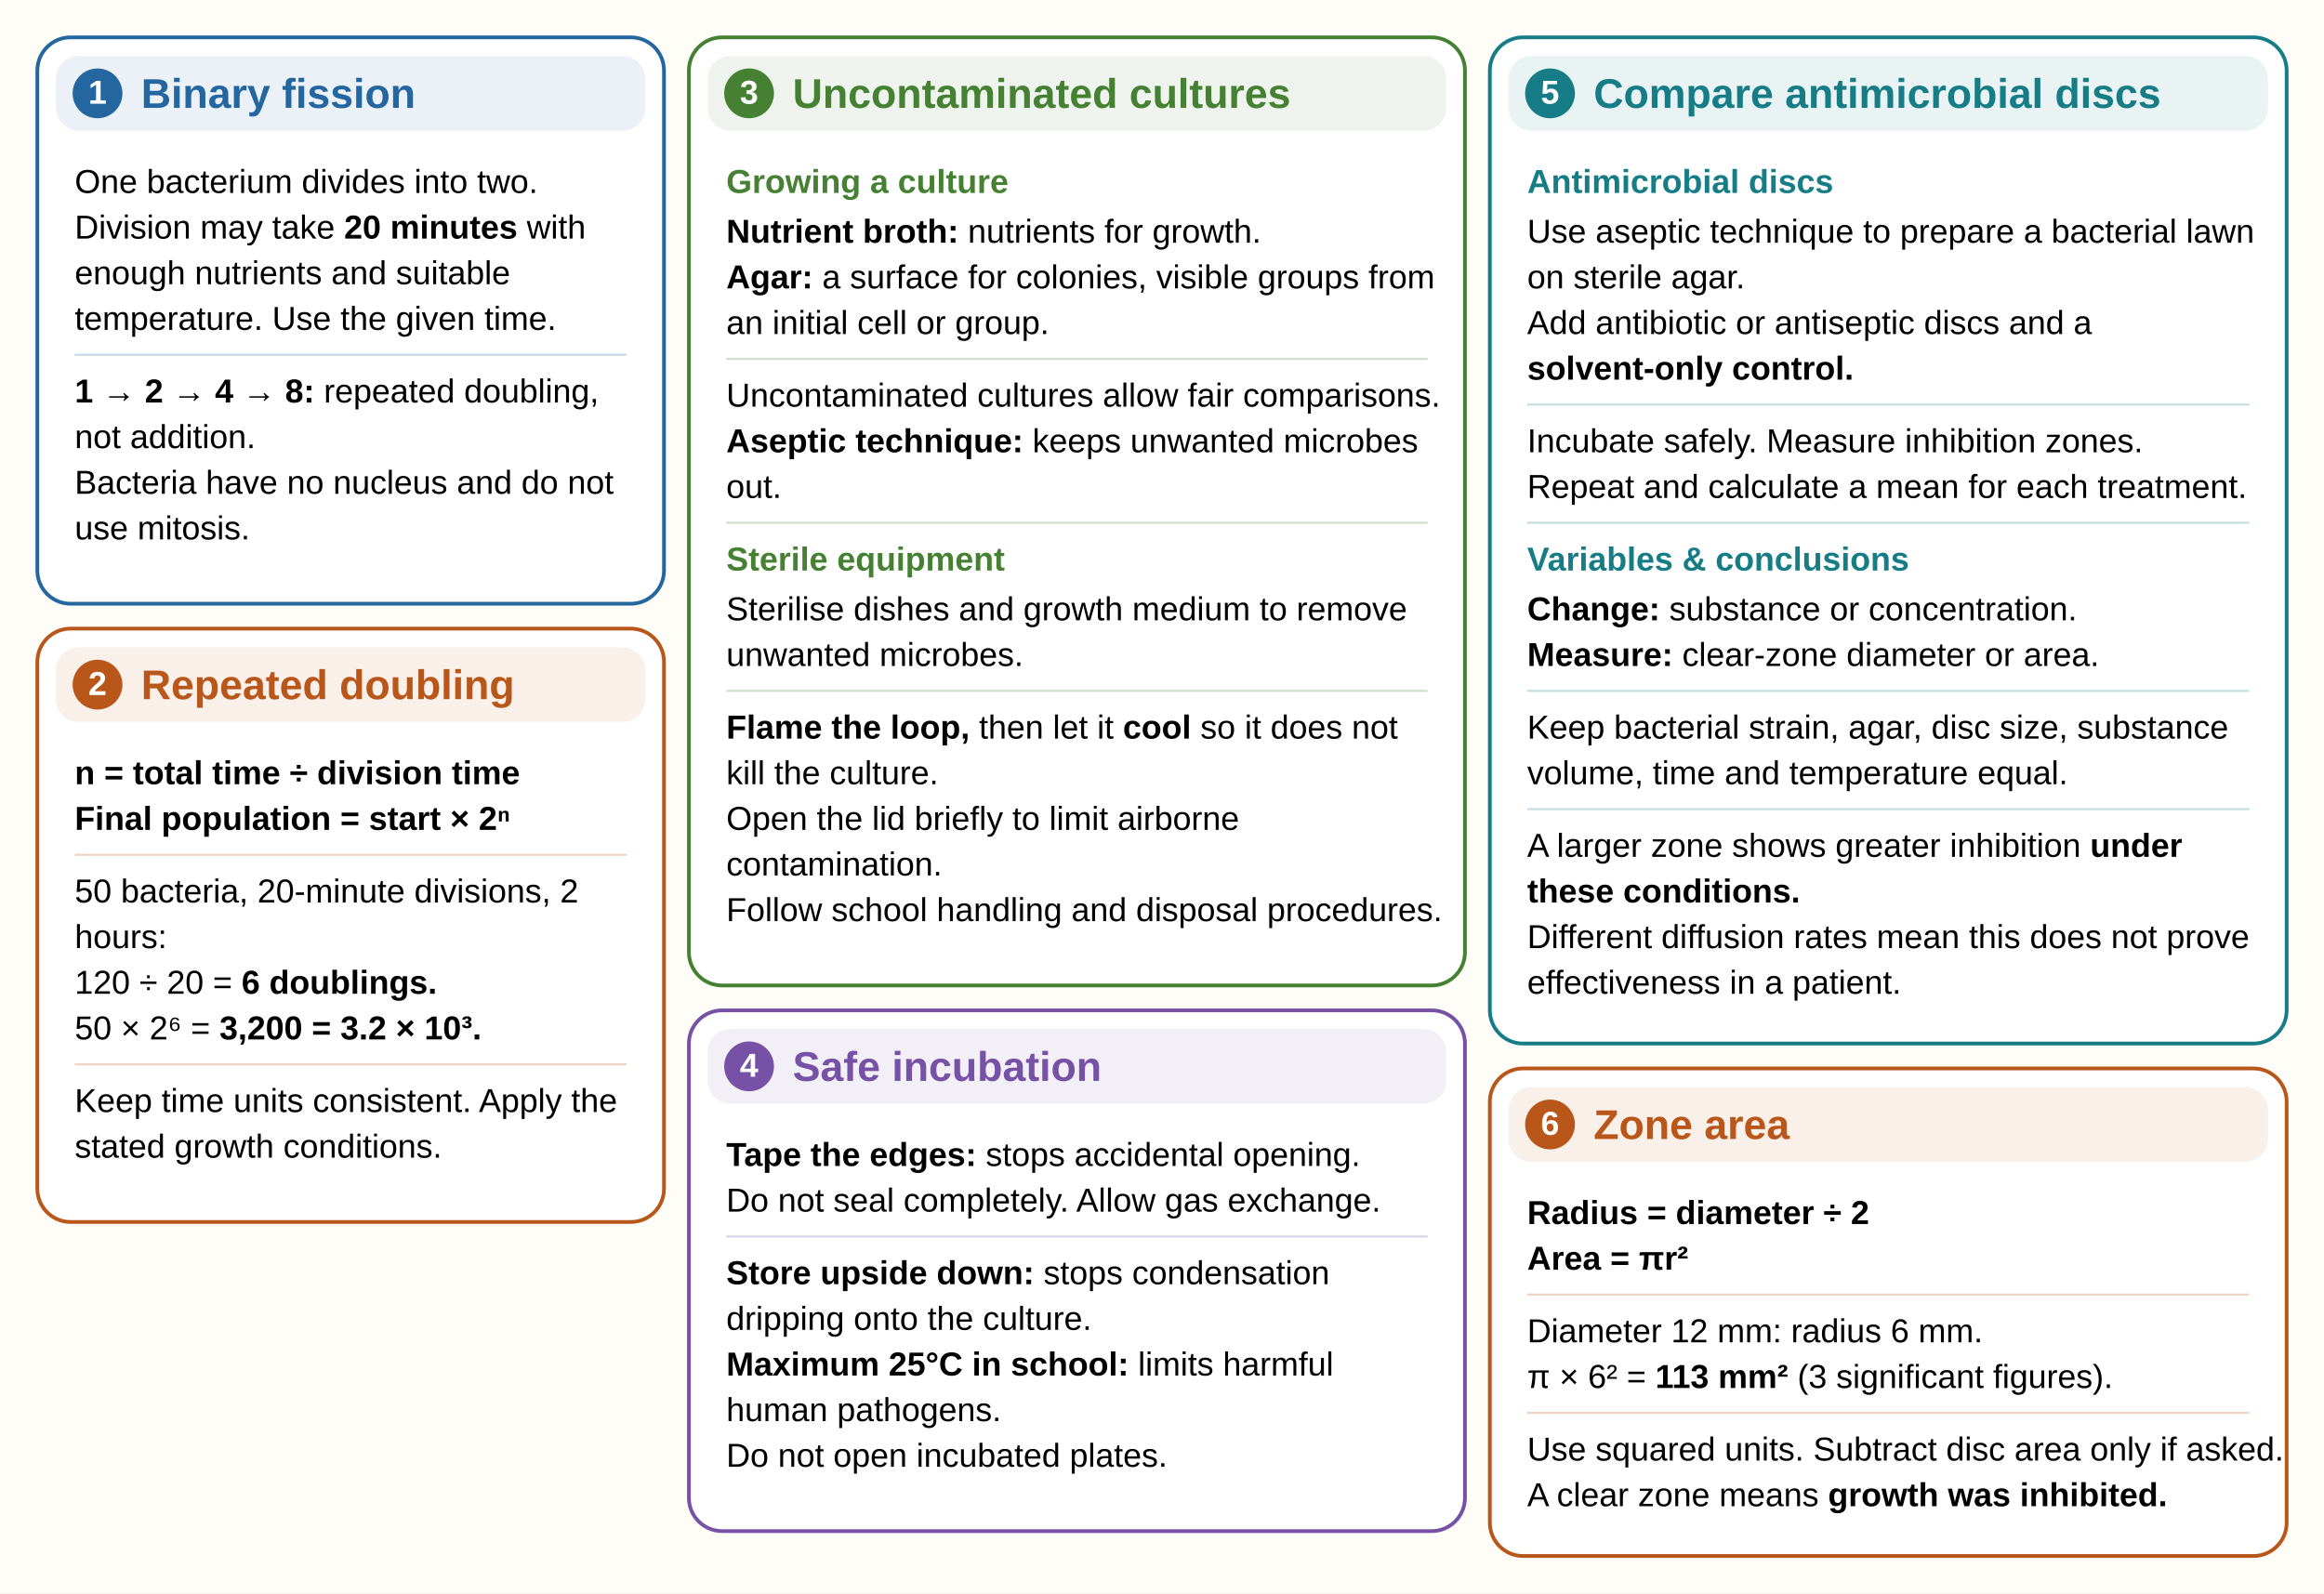
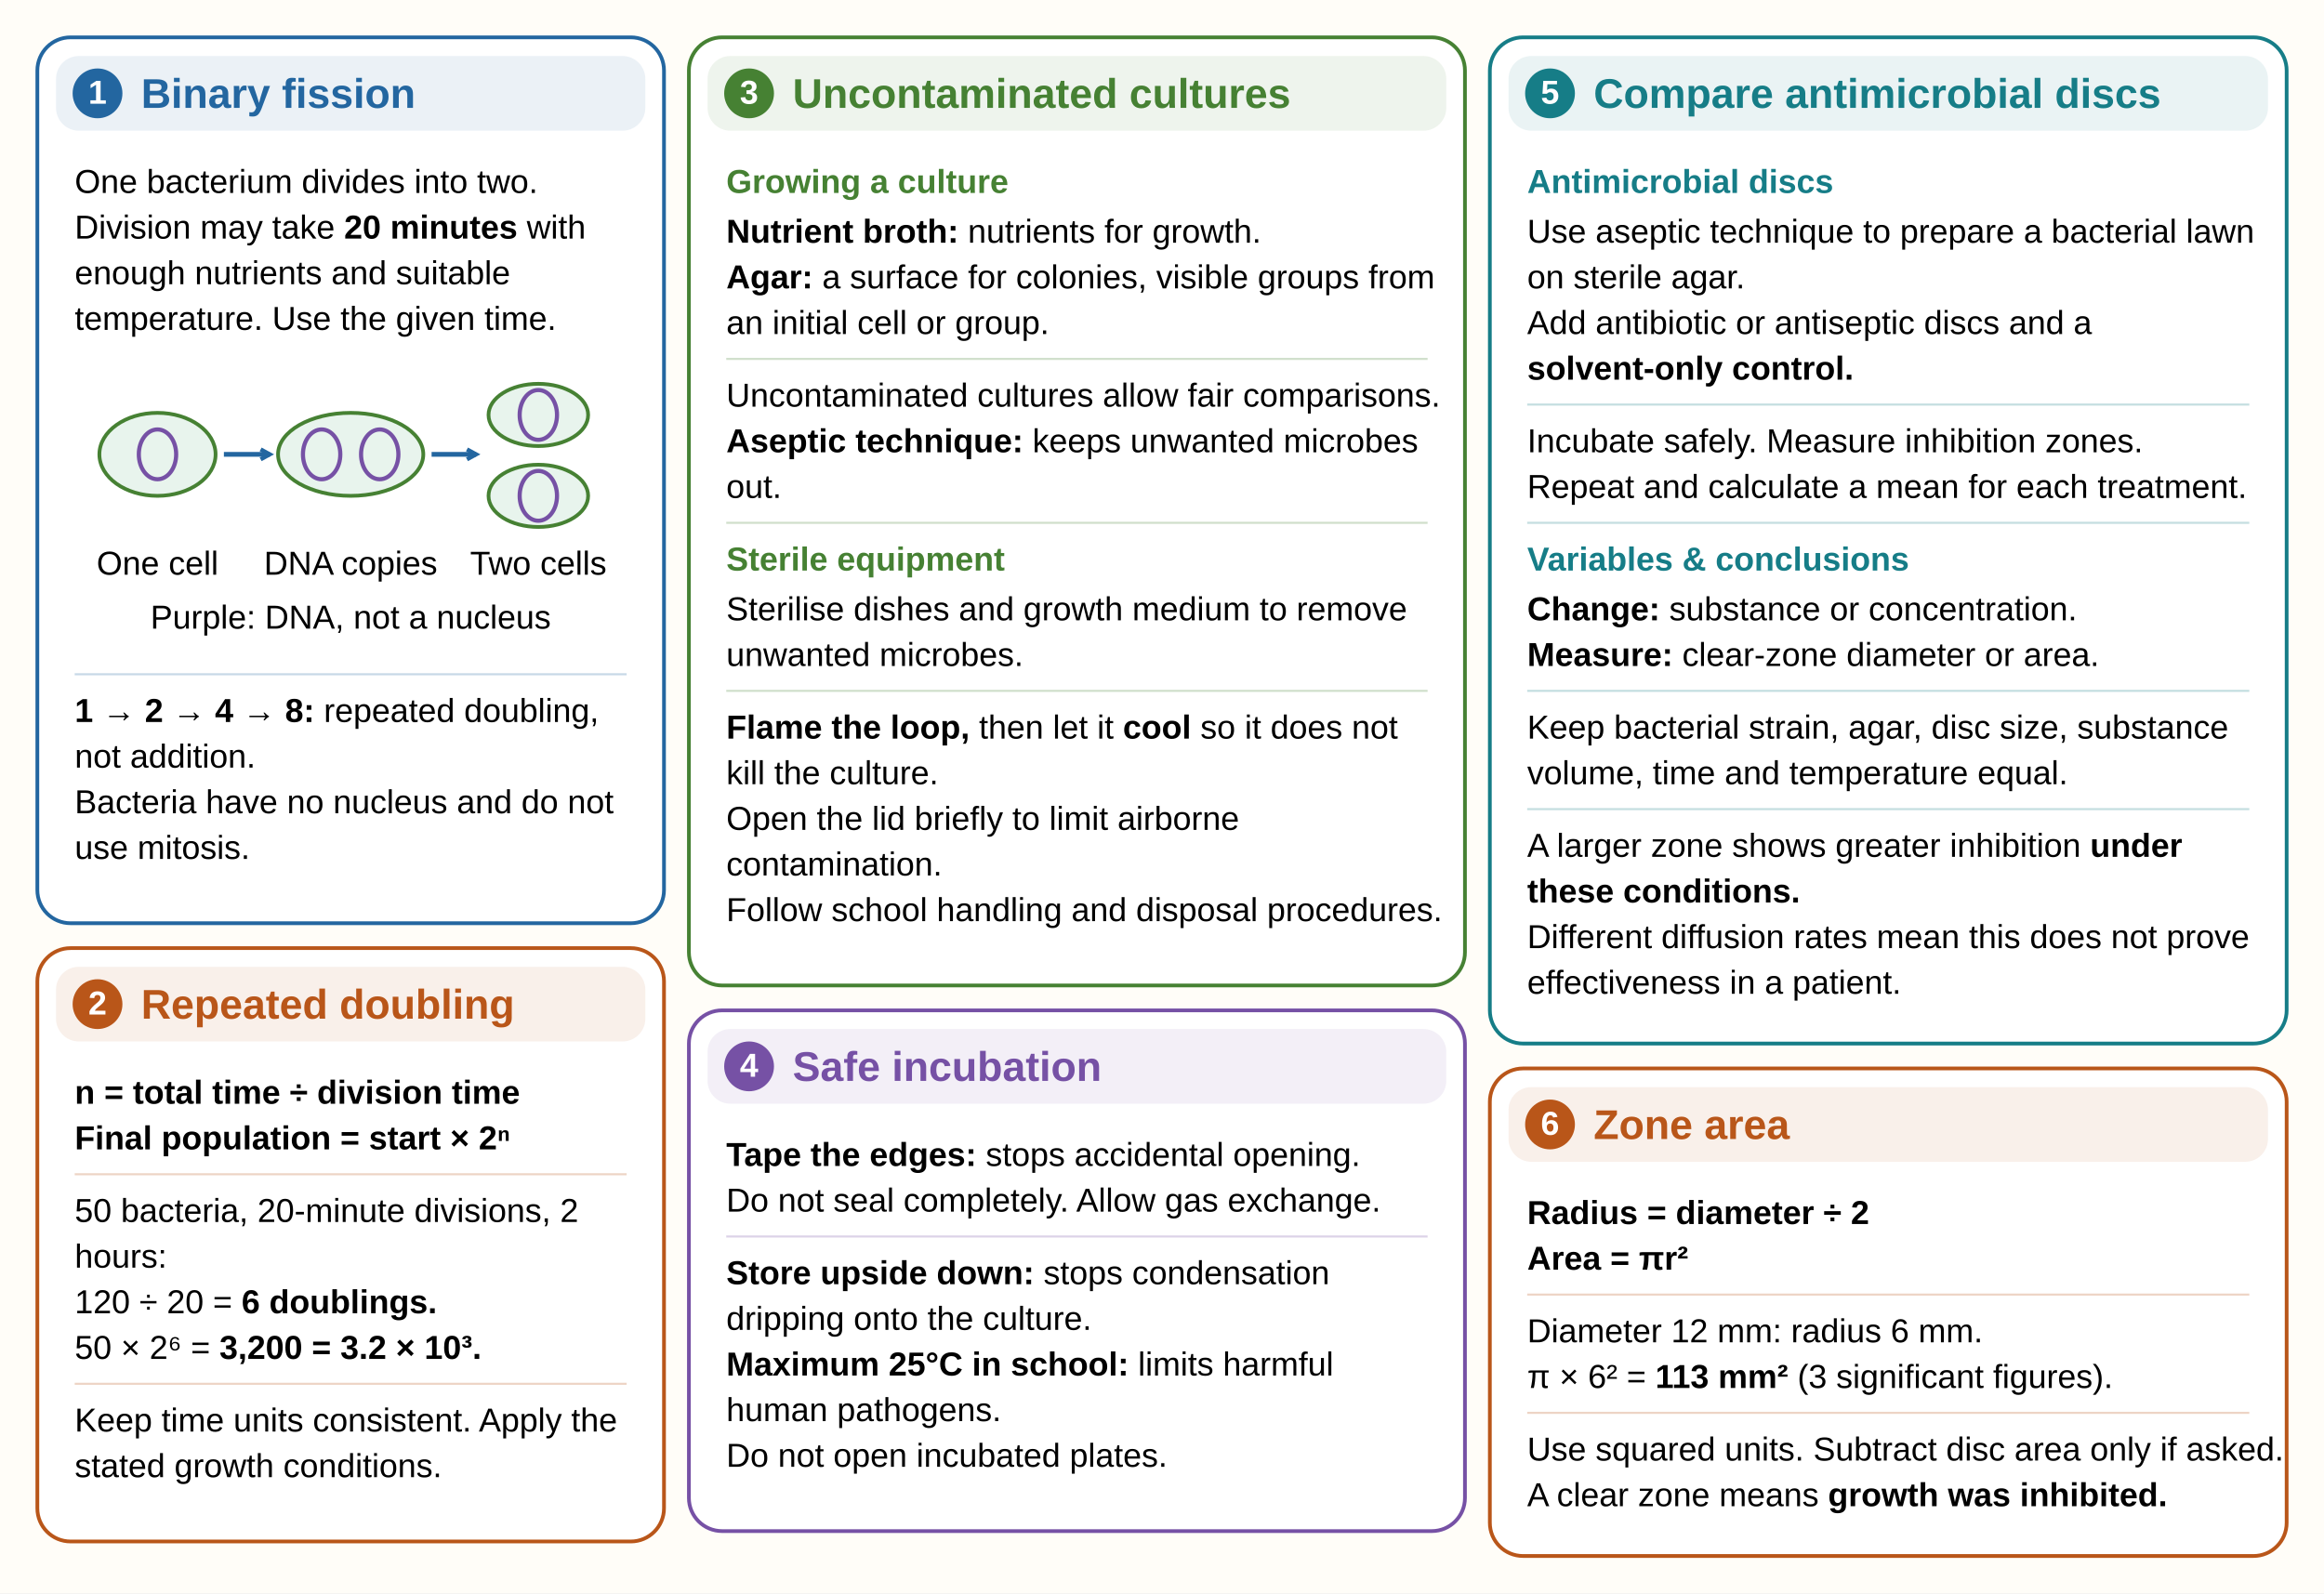
<svg xmlns="http://www.w3.org/2000/svg" width="2400" height="1645.714" viewBox="0 0 1120 768" role="img" aria-labelledby="map-title map-description" data-print-width-mm="277" font-family="Segoe UI,Arial,sans-serif">
  <defs>
    <marker id="arrow-2366a0" viewBox="0 0 10 10" refX="9" refY="5" markerWidth="4" markerHeight="4" orient="auto-start-reverse">
      <path d="M1 1L9 5L1 9" fill="none" stroke="#2366a0" stroke-width="2" stroke-linejoin="round" />
    </marker>
    <marker id="arrow-b95619" viewBox="0 0 10 10" refX="9" refY="5" markerWidth="4" markerHeight="4" orient="auto-start-reverse">
      <path d="M1 1L9 5L1 9" fill="none" stroke="#b95619" stroke-width="2" stroke-linejoin="round" />
    </marker>
    <marker id="arrow-468133" viewBox="0 0 10 10" refX="9" refY="5" markerWidth="4" markerHeight="4" orient="auto-start-reverse">
      <path d="M1 1L9 5L1 9" fill="none" stroke="#468133" stroke-width="2" stroke-linejoin="round" />
    </marker>
    <marker id="arrow-7651a5" viewBox="0 0 10 10" refX="9" refY="5" markerWidth="4" markerHeight="4" orient="auto-start-reverse">
      <path d="M1 1L9 5L1 9" fill="none" stroke="#7651a5" stroke-width="2" stroke-linejoin="round" />
    </marker>
    <marker id="arrow-167d87" viewBox="0 0 10 10" refX="9" refY="5" markerWidth="4" markerHeight="4" orient="auto-start-reverse">
      <path d="M1 1L9 5L1 9" fill="none" stroke="#167d87" stroke-width="2" stroke-linejoin="round" />
    </marker>
    <marker id="arrow-b95619" viewBox="0 0 10 10" refX="9" refY="5" markerWidth="4" markerHeight="4" orient="auto-start-reverse">
      <path d="M1 1L9 5L1 9" fill="none" stroke="#b95619" stroke-width="2" stroke-linejoin="round" />
    </marker>
  </defs>
  <rect width="1120" height="768" fill="#fffdf8" />
-   <g class="map-section" id="section-1" data-source-panel="0" data-bounds="0,0,302,273" transform="translate(18 18)">
-     <rect width="302" height="273" rx="16" fill="white" stroke="#2366a0" stroke-width="1.8" />
+   <g class="map-section" id="section-1" data-source-panel="0" data-bounds="0,0,302,427" transform="translate(18 18)">
+     <rect width="302" height="427" rx="16" fill="white" stroke="#2366a0" stroke-width="1.8" />
    <g class="section-heading">
      <rect x="9" y="9" width="284" height="36" rx="11" fill="#2366a0" opacity=".09" />
      <circle cx="29" cy="27" r="12" fill="#2366a0" />
      <text class="diagram-label" x="29" y="32" font-size="16" fill="white" font-weight="700" text-anchor="middle">1</text>
      <text class="panel-title" x="50" y="34" font-size="20" fill="#2366a0" font-weight="700" text-anchor="start">Binary fission</text>
    </g>
    <g class="section-body">
      <text class="body-text" x="18" y="75" font-size="16" fill="#000000" font-weight="400" text-anchor="start">One bacterium divides into two.</text>
      <text class="body-text" x="18" y="97" font-size="16" fill="#000000" font-weight="400" text-anchor="start">Division may take <tspan font-weight="700">20</tspan>
        <tspan font-weight="700">minutes</tspan> with</text>
      <text class="body-text" x="18" y="119" font-size="16" fill="#000000" font-weight="400" text-anchor="start">enough nutrients and suitable</text>
      <text class="body-text" x="18" y="141" font-size="16" fill="#000000" font-weight="400" text-anchor="start">temperature. Use the given time.</text>
-       <path class="section-divider" d="M18 153H284" stroke="#2366a0" stroke-opacity=".25" stroke-width="1" fill="none" />
-       <text class="body-text" x="18" y="176" font-size="16" fill="#000000" font-weight="400" text-anchor="start">
+       <g transform="translate(18 159)">
+         <g class="explanatory-diagram" data-diagram="fission">
+           <ellipse cx="39.9" cy="42" rx="28" ry="20" fill="#e8f4ed" stroke="#468133" stroke-width="1.8" />
+           <ellipse cx="39.9" cy="42" rx="9" ry="12" fill="none" stroke="#7651a5" stroke-width="2" />
+           <ellipse cx="133.0" cy="42" rx="35" ry="20" fill="#e8f4ed" stroke="#468133" stroke-width="1.8" />
+           <ellipse cx="119.0" cy="42" rx="9" ry="12" fill="none" stroke="#7651a5" stroke-width="2" />
+           <ellipse cx="147.0" cy="42" rx="9" ry="12" fill="none" stroke="#7651a5" stroke-width="2" />
+           <ellipse cx="223.44" cy="23" rx="24" ry="15" fill="#e8f4ed" stroke="#468133" stroke-width="1.8" />
+           <ellipse cx="223.44" cy="23" rx="9" ry="12" fill="none" stroke="#7651a5" stroke-width="2" />
+           <ellipse cx="223.44" cy="62" rx="24" ry="15" fill="#e8f4ed" stroke="#468133" stroke-width="1.8" />
+           <ellipse cx="223.44" cy="62" rx="9" ry="12" fill="none" stroke="#7651a5" stroke-width="2" />
+           <path d="M71.9 42L94.0 42" stroke="#2366a0" stroke-width="2.3" fill="none" />
+           <path d="M89.612 44.397L94.0 42L89.612 39.603" stroke="#2366a0" stroke-width="2" fill="none" />
+           <path d="M172.0 42L193.44 42" stroke="#2366a0" stroke-width="2.3" fill="none" />
+           <path d="M189.052 44.397L193.44 42L189.052 39.603" stroke="#2366a0" stroke-width="2" fill="none" />
+           <text class="diagram-label" x="39.9" y="100" font-size="16" fill="#000000" text-anchor="middle">One cell</text>
+           <text class="diagram-label" x="133.0" y="100" font-size="16" fill="#000000" text-anchor="middle">DNA copies</text>
+           <text class="diagram-label" x="223.44" y="100" font-size="16" fill="#000000" text-anchor="middle">Two cells</text>
+           <text class="diagram-label" x="133.0" y="126" font-size="16" fill="#000000" text-anchor="middle">Purple: DNA, not a nucleus</text>
+         </g>
+       </g>
+       <path class="section-divider" d="M18 307H284" stroke="#2366a0" stroke-opacity=".25" stroke-width="1" fill="none" />
+       <text class="body-text" x="18" y="330" font-size="16" fill="#000000" font-weight="400" text-anchor="start">
        <tspan font-weight="700">1</tspan>
        <tspan font-weight="700">→</tspan>
        <tspan font-weight="700">2</tspan>
        <tspan font-weight="700">→</tspan>
        <tspan font-weight="700">4</tspan>
        <tspan font-weight="700">→</tspan>
        <tspan font-weight="700">8:</tspan> repeated doubling,</text>
-       <text class="body-text" x="18" y="198" font-size="16" fill="#000000" font-weight="400" text-anchor="start">not addition.</text>
-       <text class="body-text" x="18" y="220" font-size="16" fill="#000000" font-weight="400" text-anchor="start">Bacteria have no nucleus and do not</text>
-       <text class="body-text" x="18" y="242" font-size="16" fill="#000000" font-weight="400" text-anchor="start">use mitosis.</text>
-     </g>
-   </g>
-   <g class="map-section" id="section-2" data-source-panel="7" data-bounds="0,0,302,286" transform="translate(18 303)">
+       <text class="body-text" x="18" y="352" font-size="16" fill="#000000" font-weight="400" text-anchor="start">not addition.</text>
+       <text class="body-text" x="18" y="374" font-size="16" fill="#000000" font-weight="400" text-anchor="start">Bacteria have no nucleus and do not</text>
+       <text class="body-text" x="18" y="396" font-size="16" fill="#000000" font-weight="400" text-anchor="start">use mitosis.</text>
+     </g>
+   </g>
+   <g class="map-section" id="section-2" data-source-panel="7" data-bounds="0,0,302,286" transform="translate(18 457)">
    <rect width="302" height="286" rx="16" fill="white" stroke="#b95619" stroke-width="1.8" />
    <g class="section-heading">
      <rect x="9" y="9" width="284" height="36" rx="11" fill="#b95619" opacity=".09" />
      <circle cx="29" cy="27" r="12" fill="#b95619" />
      <text class="diagram-label" x="29" y="32" font-size="16" fill="white" font-weight="700" text-anchor="middle">2</text>
      <text class="panel-title" x="50" y="34" font-size="20" fill="#b95619" font-weight="700" text-anchor="start">Repeated doubling</text>
    </g>
    <g class="section-body">
      <text class="body-text" x="18" y="75" font-size="16" fill="#000000" font-weight="400" text-anchor="start">
        <tspan font-weight="700">n</tspan>
        <tspan font-weight="700">=</tspan>
        <tspan font-weight="700">total</tspan>
        <tspan font-weight="700">time</tspan>
        <tspan font-weight="700">÷</tspan>
        <tspan font-weight="700">division</tspan>
        <tspan font-weight="700">time</tspan>
      </text>
      <text class="body-text" x="18" y="97" font-size="16" fill="#000000" font-weight="400" text-anchor="start">
        <tspan font-weight="700">Final</tspan>
        <tspan font-weight="700">population</tspan>
        <tspan font-weight="700">=</tspan>
        <tspan font-weight="700">start</tspan>
        <tspan font-weight="700">×</tspan>
        <tspan font-weight="700">2ⁿ</tspan>
      </text>
      <path class="section-divider" d="M18 109H284" stroke="#b95619" stroke-opacity=".25" stroke-width="1" fill="none" />
      <text class="body-text" x="18" y="132" font-size="16" fill="#000000" font-weight="400" text-anchor="start">50 bacteria, 20-minute divisions, 2</text>
      <text class="body-text" x="18" y="154" font-size="16" fill="#000000" font-weight="400" text-anchor="start">hours:</text>
      <text class="body-text" x="18" y="176" font-size="16" fill="#000000" font-weight="400" text-anchor="start">120 ÷ 20 = <tspan font-weight="700">6</tspan>
        <tspan font-weight="700">doublings.</tspan>
      </text>
      <text class="body-text" x="18" y="198" font-size="16" fill="#000000" font-weight="400" text-anchor="start">50 × 2⁶ = <tspan font-weight="700">3,200</tspan>
        <tspan font-weight="700">=</tspan>
        <tspan font-weight="700">3.2</tspan>
        <tspan font-weight="700">×</tspan>
        <tspan font-weight="700">10³.</tspan>
      </text>
      <path class="section-divider" d="M18 210H284" stroke="#b95619" stroke-opacity=".25" stroke-width="1" fill="none" />
      <text class="body-text" x="18" y="233" font-size="16" fill="#000000" font-weight="400" text-anchor="start">Keep time units consistent. Apply the</text>
      <text class="body-text" x="18" y="255" font-size="16" fill="#000000" font-weight="400" text-anchor="start">stated growth conditions.</text>
    </g>
  </g>
  <g class="map-section" id="section-3" data-source-panel="1,2" data-bounds="0,0,374,457" transform="translate(332 18)">
    <rect width="374" height="457" rx="16" fill="white" stroke="#468133" stroke-width="1.8" />
    <g class="section-heading">
      <rect x="9" y="9" width="356" height="36" rx="11" fill="#468133" opacity=".09" />
      <circle cx="29" cy="27" r="12" fill="#468133" />
      <text class="diagram-label" x="29" y="32" font-size="16" fill="white" font-weight="700" text-anchor="middle">3</text>
      <text class="panel-title" x="50" y="34" font-size="20" fill="#468133" font-weight="700" text-anchor="start">Uncontaminated cultures</text>
    </g>
    <g class="section-body">
      <text class="subsection-title" x="18" y="75" font-size="16" fill="#468133" font-weight="400" text-anchor="start">
        <tspan font-weight="700">Growing</tspan>
        <tspan font-weight="700">a</tspan>
        <tspan font-weight="700">culture</tspan>
      </text>
      <text class="body-text" x="18" y="99" font-size="16" fill="#000000" font-weight="400" text-anchor="start">
        <tspan font-weight="700">Nutrient</tspan>
        <tspan font-weight="700">broth:</tspan> nutrients for growth.</text>
      <text class="body-text" x="18" y="121" font-size="16" fill="#000000" font-weight="400" text-anchor="start">
        <tspan font-weight="700">Agar:</tspan> a surface for colonies, visible groups from</text>
      <text class="body-text" x="18" y="143" font-size="16" fill="#000000" font-weight="400" text-anchor="start">an initial cell or group.</text>
      <path class="section-divider" d="M18 155H356" stroke="#468133" stroke-opacity=".25" stroke-width="1" fill="none" />
      <text class="body-text" x="18" y="178" font-size="16" fill="#000000" font-weight="400" text-anchor="start">Uncontaminated cultures allow fair comparisons.</text>
      <text class="body-text" x="18" y="200" font-size="16" fill="#000000" font-weight="400" text-anchor="start">
        <tspan font-weight="700">Aseptic</tspan>
        <tspan font-weight="700">technique:</tspan> keeps unwanted microbes</text>
      <text class="body-text" x="18" y="222" font-size="16" fill="#000000" font-weight="400" text-anchor="start">out.</text>
      <path class="section-divider" d="M18 234H356" stroke="#468133" stroke-opacity=".25" stroke-width="1" fill="none" />
      <text class="subsection-title" x="18" y="257" font-size="16" fill="#468133" font-weight="400" text-anchor="start">
        <tspan font-weight="700">Sterile</tspan>
        <tspan font-weight="700">equipment</tspan>
      </text>
      <text class="body-text" x="18" y="281" font-size="16" fill="#000000" font-weight="400" text-anchor="start">Sterilise dishes and growth medium to remove</text>
      <text class="body-text" x="18" y="303" font-size="16" fill="#000000" font-weight="400" text-anchor="start">unwanted microbes.</text>
      <path class="section-divider" d="M18 315H356" stroke="#468133" stroke-opacity=".25" stroke-width="1" fill="none" />
      <text class="body-text" x="18" y="338" font-size="16" fill="#000000" font-weight="400" text-anchor="start">
        <tspan font-weight="700">Flame</tspan>
        <tspan font-weight="700">the</tspan>
        <tspan font-weight="700">loop,</tspan> then let it <tspan font-weight="700">cool</tspan> so it does not</text>
      <text class="body-text" x="18" y="360" font-size="16" fill="#000000" font-weight="400" text-anchor="start">kill the culture.</text>
      <text class="body-text" x="18" y="382" font-size="16" fill="#000000" font-weight="400" text-anchor="start">Open the lid briefly to limit airborne</text>
      <text class="body-text" x="18" y="404" font-size="16" fill="#000000" font-weight="400" text-anchor="start">contamination.</text>
      <text class="body-text" x="18" y="426" font-size="16" fill="#000000" font-weight="400" text-anchor="start">Follow school handling and disposal procedures.</text>
    </g>
  </g>
  <g class="map-section" id="section-4" data-source-panel="3" data-bounds="0,0,374,251" transform="translate(332 487)">
    <rect width="374" height="251" rx="16" fill="white" stroke="#7651a5" stroke-width="1.8" />
    <g class="section-heading">
      <rect x="9" y="9" width="356" height="36" rx="11" fill="#7651a5" opacity=".09" />
      <circle cx="29" cy="27" r="12" fill="#7651a5" />
      <text class="diagram-label" x="29" y="32" font-size="16" fill="white" font-weight="700" text-anchor="middle">4</text>
      <text class="panel-title" x="50" y="34" font-size="20" fill="#7651a5" font-weight="700" text-anchor="start">Safe incubation</text>
    </g>
    <g class="section-body">
      <text class="body-text" x="18" y="75" font-size="16" fill="#000000" font-weight="400" text-anchor="start">
        <tspan font-weight="700">Tape</tspan>
        <tspan font-weight="700">the</tspan>
        <tspan font-weight="700">edges:</tspan> stops accidental opening.</text>
      <text class="body-text" x="18" y="97" font-size="16" fill="#000000" font-weight="400" text-anchor="start">Do not seal completely. Allow gas exchange.</text>
      <path class="section-divider" d="M18 109H356" stroke="#7651a5" stroke-opacity=".25" stroke-width="1" fill="none" />
      <text class="body-text" x="18" y="132" font-size="16" fill="#000000" font-weight="400" text-anchor="start">
        <tspan font-weight="700">Store</tspan>
        <tspan font-weight="700">upside</tspan>
        <tspan font-weight="700">down:</tspan> stops condensation</text>
      <text class="body-text" x="18" y="154" font-size="16" fill="#000000" font-weight="400" text-anchor="start">dripping onto the culture.</text>
      <text class="body-text" x="18" y="176" font-size="16" fill="#000000" font-weight="400" text-anchor="start">
        <tspan font-weight="700">Maximum</tspan>
        <tspan font-weight="700">25°C</tspan>
        <tspan font-weight="700">in</tspan>
        <tspan font-weight="700">school:</tspan> limits harmful</text>
      <text class="body-text" x="18" y="198" font-size="16" fill="#000000" font-weight="400" text-anchor="start">human pathogens.</text>
      <text class="body-text" x="18" y="220" font-size="16" fill="#000000" font-weight="400" text-anchor="start">Do not open incubated plates.</text>
    </g>
  </g>
  <g class="map-section" id="section-5" data-source-panel="4,5" data-bounds="0,0,384,485" transform="translate(718 18)">
    <rect width="384" height="485" rx="16" fill="white" stroke="#167d87" stroke-width="1.8" />
    <g class="section-heading">
      <rect x="9" y="9" width="366" height="36" rx="11" fill="#167d87" opacity=".09" />
      <circle cx="29" cy="27" r="12" fill="#167d87" />
      <text class="diagram-label" x="29" y="32" font-size="16" fill="white" font-weight="700" text-anchor="middle">5</text>
      <text class="panel-title" x="50" y="34" font-size="20" fill="#167d87" font-weight="700" text-anchor="start">Compare antimicrobial discs</text>
    </g>
    <g class="section-body">
      <text class="subsection-title" x="18" y="75" font-size="16" fill="#167d87" font-weight="400" text-anchor="start">
        <tspan font-weight="700">Antimicrobial</tspan>
        <tspan font-weight="700">discs</tspan>
      </text>
      <text class="body-text" x="18" y="99" font-size="16" fill="#000000" font-weight="400" text-anchor="start">Use aseptic technique to prepare a bacterial lawn</text>
      <text class="body-text" x="18" y="121" font-size="16" fill="#000000" font-weight="400" text-anchor="start">on sterile agar.</text>
      <text class="body-text" x="18" y="143" font-size="16" fill="#000000" font-weight="400" text-anchor="start">Add antibiotic or antiseptic discs and a</text>
      <text class="body-text" x="18" y="165" font-size="16" fill="#000000" font-weight="400" text-anchor="start">
        <tspan font-weight="700">solvent-only</tspan>
        <tspan font-weight="700">control.</tspan>
      </text>
      <path class="section-divider" d="M18 177H366" stroke="#167d87" stroke-opacity=".25" stroke-width="1" fill="none" />
      <text class="body-text" x="18" y="200" font-size="16" fill="#000000" font-weight="400" text-anchor="start">Incubate safely. Measure inhibition zones.</text>
      <text class="body-text" x="18" y="222" font-size="16" fill="#000000" font-weight="400" text-anchor="start">Repeat and calculate a mean for each treatment.</text>
      <path class="section-divider" d="M18 234H366" stroke="#167d87" stroke-opacity=".25" stroke-width="1" fill="none" />
      <text class="subsection-title" x="18" y="257" font-size="16" fill="#167d87" font-weight="400" text-anchor="start">
        <tspan font-weight="700">Variables</tspan>
        <tspan font-weight="700">&amp;</tspan>
        <tspan font-weight="700">conclusions</tspan>
      </text>
      <text class="body-text" x="18" y="281" font-size="16" fill="#000000" font-weight="400" text-anchor="start">
        <tspan font-weight="700">Change:</tspan> substance or concentration.</text>
      <text class="body-text" x="18" y="303" font-size="16" fill="#000000" font-weight="400" text-anchor="start">
        <tspan font-weight="700">Measure:</tspan> clear-zone diameter or area.</text>
      <path class="section-divider" d="M18 315H366" stroke="#167d87" stroke-opacity=".25" stroke-width="1" fill="none" />
      <text class="body-text" x="18" y="338" font-size="16" fill="#000000" font-weight="400" text-anchor="start">Keep bacterial strain, agar, disc size, substance</text>
      <text class="body-text" x="18" y="360" font-size="16" fill="#000000" font-weight="400" text-anchor="start">volume, time and temperature equal.</text>
      <path class="section-divider" d="M18 372H366" stroke="#167d87" stroke-opacity=".25" stroke-width="1" fill="none" />
      <text class="body-text" x="18" y="395" font-size="16" fill="#000000" font-weight="400" text-anchor="start">A larger zone shows greater inhibition <tspan font-weight="700">under</tspan>
      </text>
      <text class="body-text" x="18" y="417" font-size="16" fill="#000000" font-weight="400" text-anchor="start">
        <tspan font-weight="700">these</tspan>
        <tspan font-weight="700">conditions.</tspan>
      </text>
      <text class="body-text" x="18" y="439" font-size="16" fill="#000000" font-weight="400" text-anchor="start">Different diffusion rates mean this does not prove</text>
      <text class="body-text" x="18" y="461" font-size="16" fill="#000000" font-weight="400" text-anchor="start">effectiveness in a patient.</text>
    </g>
  </g>
  <g class="map-section" id="section-6" data-source-panel="6" data-bounds="0,0,384,235" transform="translate(718 515)">
    <rect width="384" height="235" rx="16" fill="white" stroke="#b95619" stroke-width="1.8" />
    <g class="section-heading">
      <rect x="9" y="9" width="366" height="36" rx="11" fill="#b95619" opacity=".09" />
      <circle cx="29" cy="27" r="12" fill="#b95619" />
      <text class="diagram-label" x="29" y="32" font-size="16" fill="white" font-weight="700" text-anchor="middle">6</text>
      <text class="panel-title" x="50" y="34" font-size="20" fill="#b95619" font-weight="700" text-anchor="start">Zone area</text>
    </g>
    <g class="section-body">
      <text class="body-text" x="18" y="75" font-size="16" fill="#000000" font-weight="400" text-anchor="start">
        <tspan font-weight="700">Radius</tspan>
        <tspan font-weight="700">=</tspan>
        <tspan font-weight="700">diameter</tspan>
        <tspan font-weight="700">÷</tspan>
        <tspan font-weight="700">2</tspan>
      </text>
      <text class="body-text" x="18" y="97" font-size="16" fill="#000000" font-weight="400" text-anchor="start">
        <tspan font-weight="700">Area</tspan>
        <tspan font-weight="700">=</tspan>
        <tspan font-weight="700">πr²</tspan>
      </text>
      <path class="section-divider" d="M18 109H366" stroke="#b95619" stroke-opacity=".25" stroke-width="1" fill="none" />
      <text class="body-text" x="18" y="132" font-size="16" fill="#000000" font-weight="400" text-anchor="start">Diameter 12 mm: radius 6 mm.</text>
      <text class="body-text" x="18" y="154" font-size="16" fill="#000000" font-weight="400" text-anchor="start">π × 6² = <tspan font-weight="700">113</tspan>
        <tspan font-weight="700">mm²</tspan> (3 significant figures).</text>
      <path class="section-divider" d="M18 166H366" stroke="#b95619" stroke-opacity=".25" stroke-width="1" fill="none" />
      <text class="body-text" x="18" y="189" font-size="16" fill="#000000" font-weight="400" text-anchor="start">Use squared units. Subtract disc area only if asked.</text>
      <text class="body-text" x="18" y="211" font-size="16" fill="#000000" font-weight="400" text-anchor="start">A clear zone means <tspan font-weight="700">growth</tspan>
        <tspan font-weight="700">was</tspan>
        <tspan font-weight="700">inhibited.</tspan>
      </text>
    </g>
  </g>
</svg>
